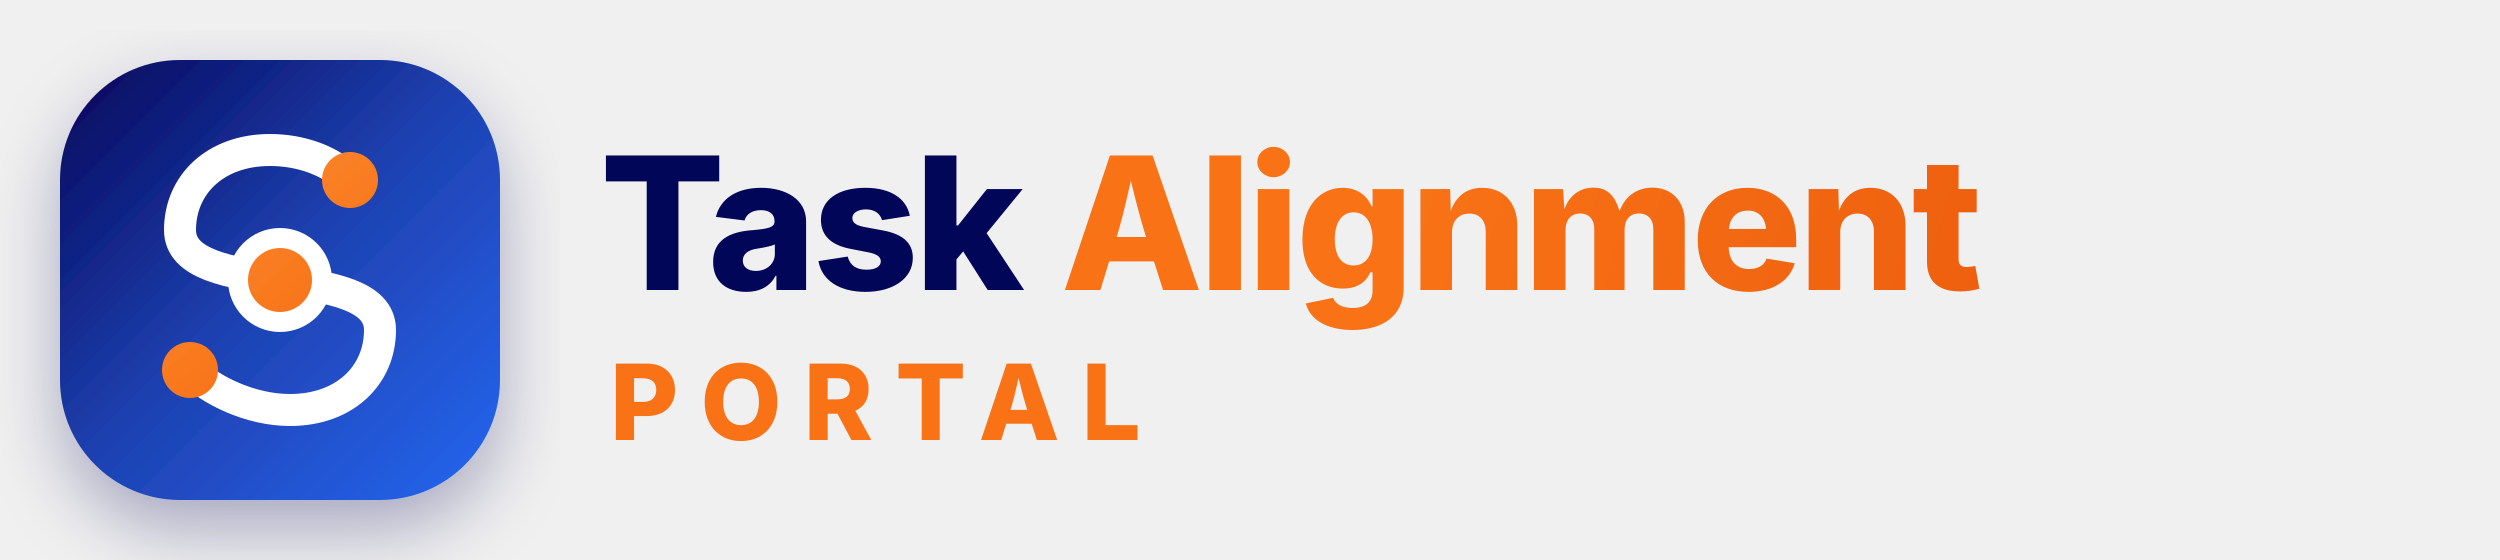
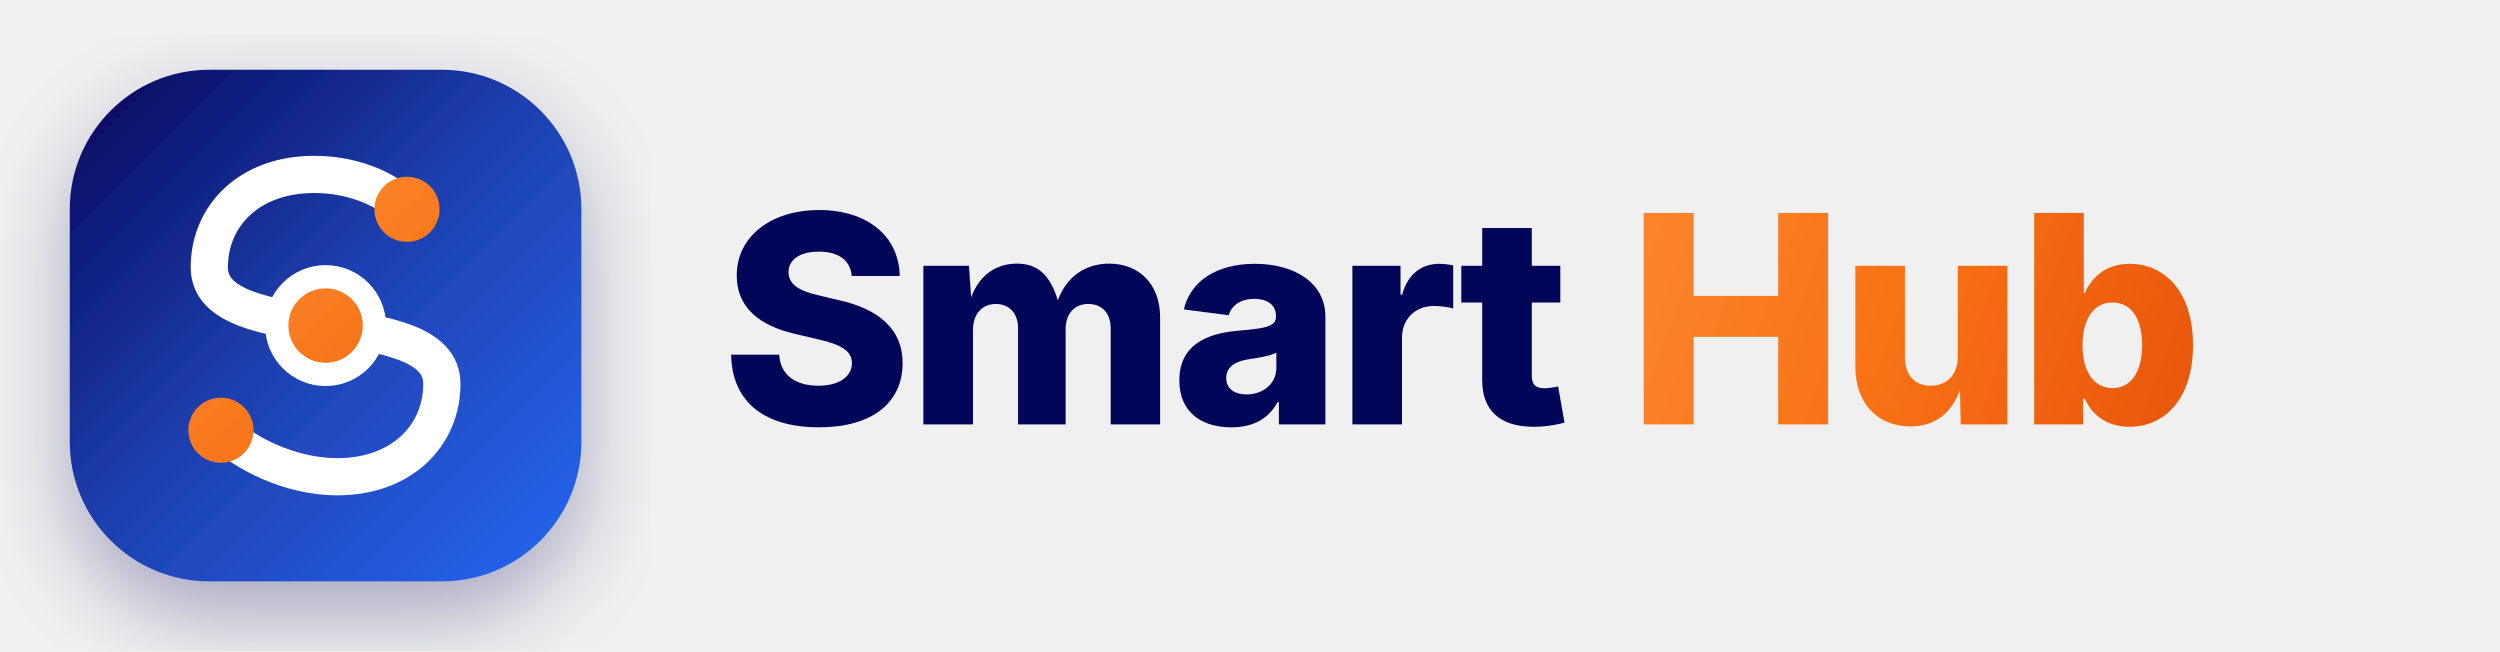
- <svg xmlns="http://www.w3.org/2000/svg" viewBox="0 0 250 56" fill="none">
+ <svg xmlns="http://www.w3.org/2000/svg" viewBox="0 0 215 56" fill="none">
  <defs>
    <linearGradient id="shBlue" x1="6" y1="6" x2="48" y2="48" gradientUnits="userSpaceOnUse">
      <stop offset="0%" stop-color="#020659" />
      <stop offset="50%" stop-color="#1E40AF" />
      <stop offset="100%" stop-color="#2563EB" />
    </linearGradient>
    <linearGradient id="shOrange" x1="16" y1="12" x2="44" y2="44" gradientUnits="userSpaceOnUse">
      <stop offset="0%" stop-color="#FB923C" />
      <stop offset="60%" stop-color="#F97316" />
      <stop offset="100%" stop-color="#EA580C" />
    </linearGradient>
-     <linearGradient id="textOrange" x1="140" y1="16" x2="220" y2="38" gradientUnits="userSpaceOnUse">
-       <stop offset="0%" stop-color="#F97316" />
+     <linearGradient id="textOrange" x1="125" y1="16" x2="185" y2="38" gradientUnits="userSpaceOnUse">
+       <stop offset="0%" stop-color="#FB923C" />
+       <stop offset="60%" stop-color="#F97316" />
      <stop offset="100%" stop-color="#EA580C" />
    </linearGradient>
    <filter id="shGlow" x="0" y="0" width="56" height="56" filterUnits="userSpaceOnUse" color-interpolation-filters="sRGB">
      <feDropShadow dx="0" dy="3" stdDeviation="3.5" flood-color="#020659" flood-opacity="0.3" />
    </filter>
  </defs>
  <g filter="url(#shGlow)">
    <rect x="6" y="6" width="44" height="44" rx="12" fill="url(#shBlue)" />
    <path d="M35 18C33 16 30 15 27 15C21.5 15 18 18.5 18 23C18 30 38 26 38 33C38 37.5 34.5 41 29 41C25 41 21 39 19 37" stroke="#FFFFFF" stroke-width="3.2" stroke-linecap="round" stroke-linejoin="round" />
    <circle cx="28" cy="28" r="4.2" fill="url(#shOrange)" stroke="#FFFFFF" stroke-width="2" />
    <circle cx="35" cy="18" r="2.8" fill="url(#shOrange)" />
    <circle cx="19" cy="37" r="2.8" fill="url(#shOrange)" />
  </g>
  <g>
-     <text x="60" y="29" font-family="'Inter', system-ui, -apple-system, sans-serif" font-weight="800" font-size="18.5" fill="#020659" letter-spacing="-0.4">Task <tspan fill="url(#textOrange)" font-weight="800">Alignment</tspan>
+     <text x="62" y="36.5" font-family="'Inter', system-ui, -apple-system, sans-serif" font-weight="800" font-size="25" fill="#020659" letter-spacing="-0.5">Smart <tspan fill="url(#textOrange)" font-weight="800">Hub</tspan>
    </text>
-     <text x="61" y="44" font-family="'Inter', system-ui, -apple-system, sans-serif" font-weight="800" font-size="10.5" fill="#F97316" letter-spacing="2.2">PORTAL</text>
  </g>
</svg>
